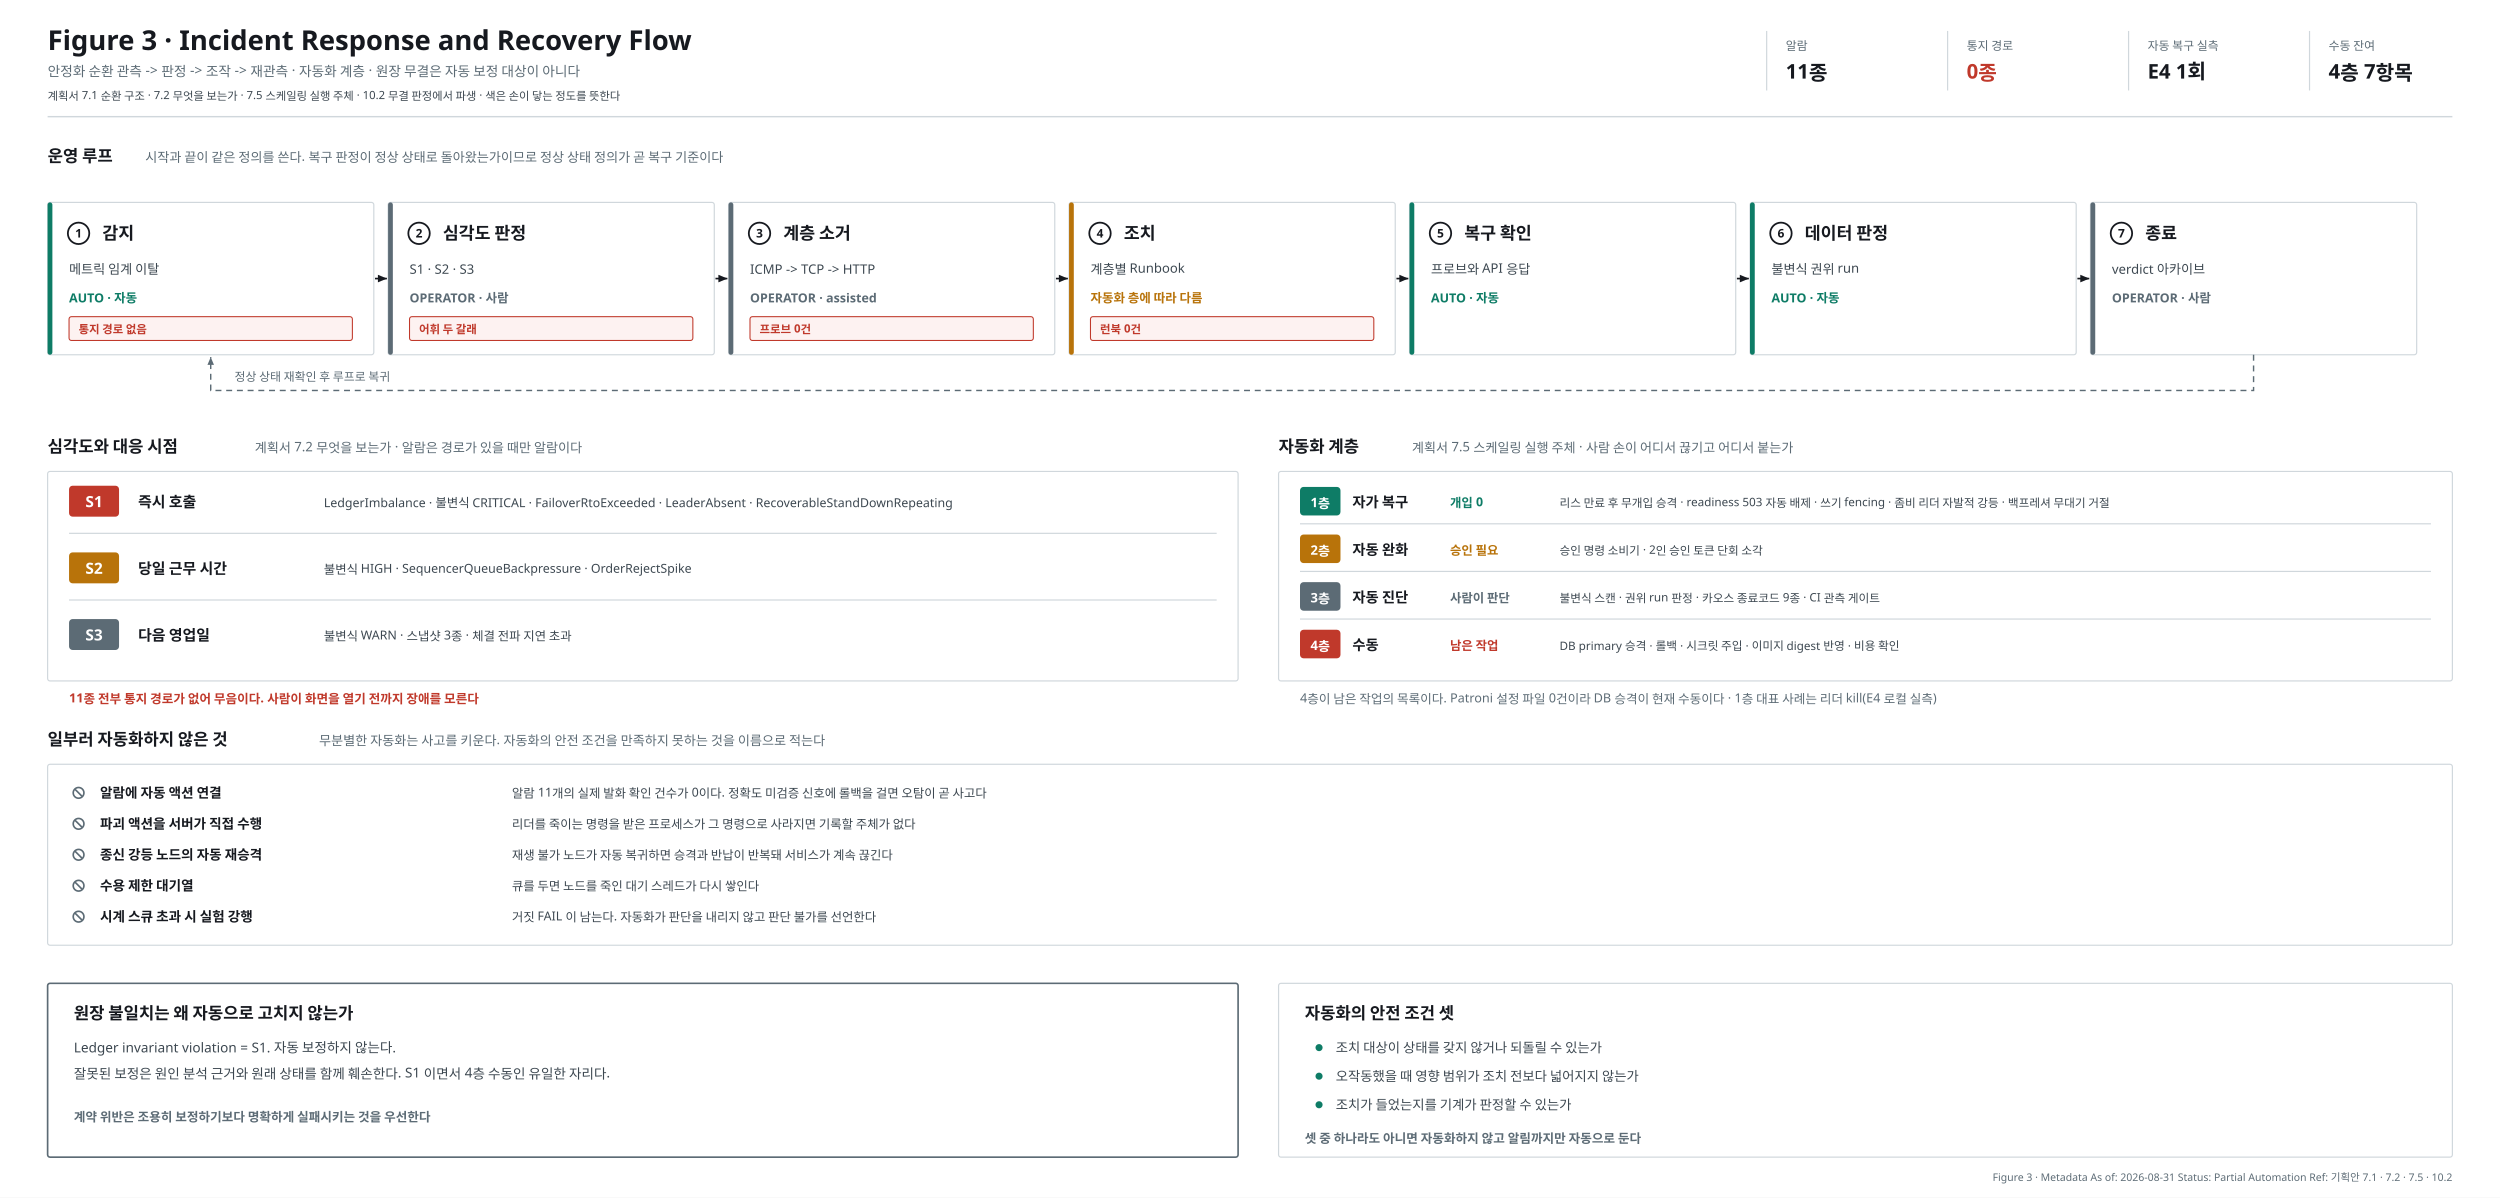
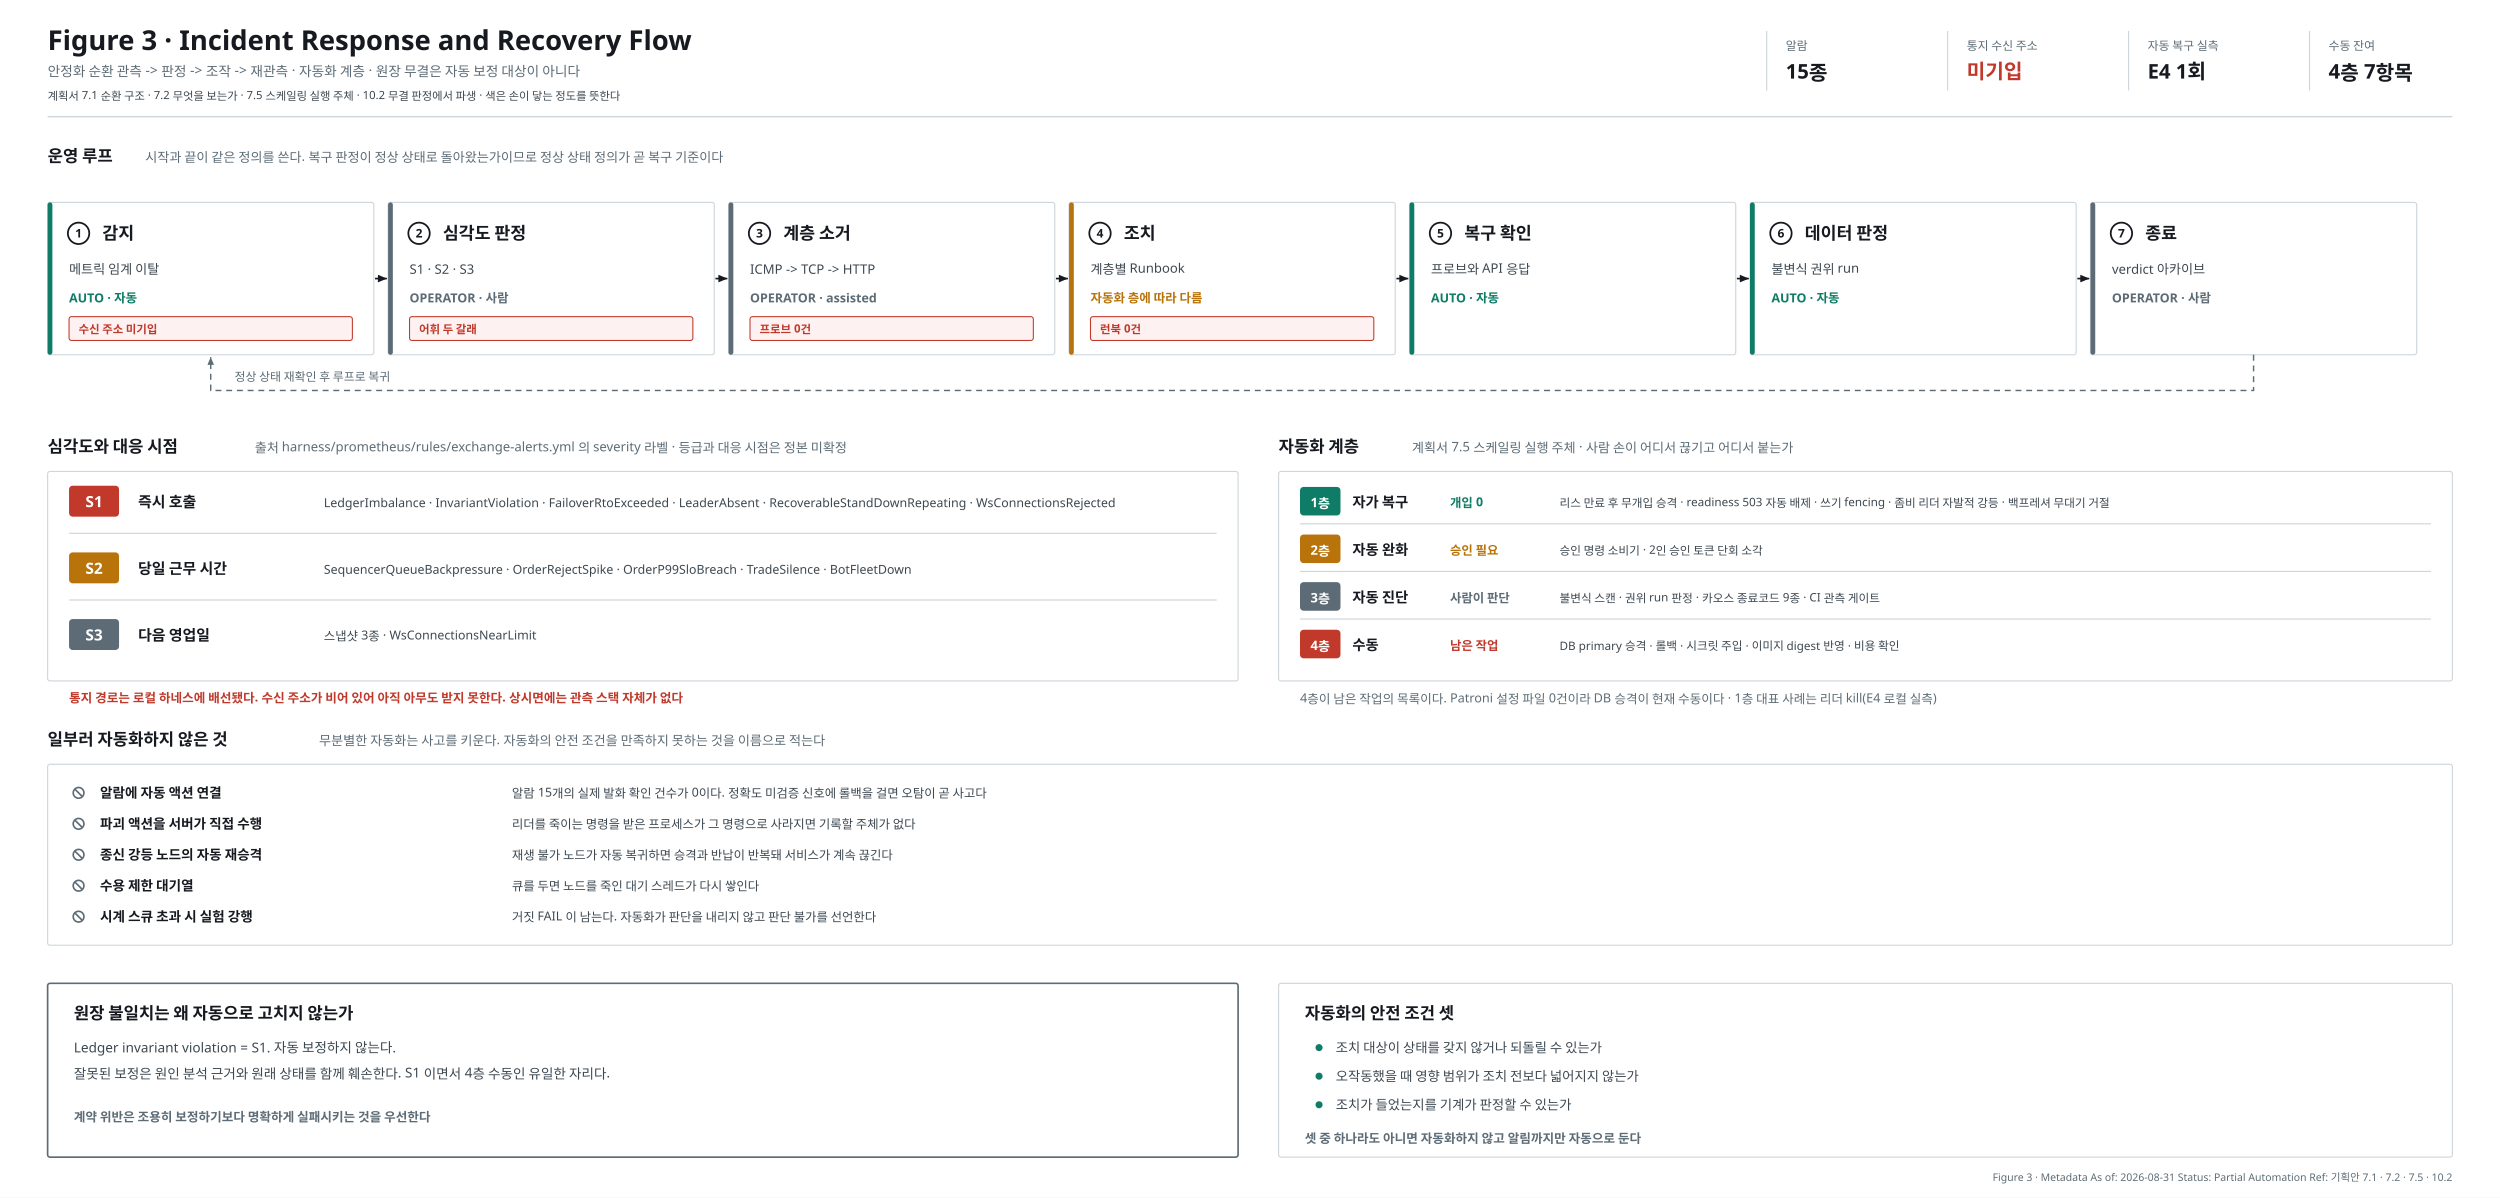
<svg xmlns="http://www.w3.org/2000/svg" width="2100" height="1006" viewBox="0 0 2100 1006">
  <rect width="2100" height="1006" fill="#FFFFFF" />
  <defs>
    <marker id="h16191F" viewBox="0 0 10 10" refX="9" refY="5" markerWidth="6" markerHeight="6" orient="auto-start-reverse">
      <path d="M0,1.2 L9,5 L0,8.8 z" fill="#16191F" />
    </marker>
    <marker id="h5C6B75" viewBox="0 0 10 10" refX="9" refY="5" markerWidth="6" markerHeight="6" orient="auto-start-reverse">
      <path d="M0,1.2 L9,5 L0,8.8 z" fill="#5C6B75" />
    </marker>
    <marker id="h0E7C66" viewBox="0 0 10 10" refX="9" refY="5" markerWidth="6" markerHeight="6" orient="auto-start-reverse">
      <path d="M0,1.2 L9,5 L0,8.8 z" fill="#0E7C66" />
    </marker>
  </defs>
  <g transform="translate(0,0)">
    <text x="40" y="42" font-family="'Malgun Gothic','맑은 고딕',sans-serif" font-size="23" font-weight="700" fill="#16191F" text-anchor="start">Figure 3  ·  Incident Response and Recovery Flow</text>
    <text x="40" y="64" font-family="'Malgun Gothic','맑은 고딕',sans-serif" font-size="11.5" font-weight="400" fill="#5C6B75" text-anchor="start">안정화 순환 관측 -&gt; 판정 -&gt; 조작 -&gt; 재관측 · 자동화 계층 · 원장 무결은 자동 보정 대상이 아니다</text>
    <text x="40" y="84" font-family="'Malgun Gothic','맑은 고딕',sans-serif" font-size="9.5" font-weight="400" fill="#3C4750" text-anchor="start">계획서 7.1 순환 구조 · 7.2 무엇을 보는가 · 7.5 스케일링 실행 주체 · 10.2 무결 판정에서 파생 · 색은 손이 닿는 정도를 뜻한다</text>
    <line x1="1484" y1="26" x2="1484" y2="76" stroke="#D0D7DC" stroke-width="1" />
    <text x="1500" y="42" font-family="'Malgun Gothic','맑은 고딕',sans-serif" font-size="10" font-weight="400" fill="#5C6B75" text-anchor="start">알람</text>
-     <text x="1500" y="66" font-family="'Malgun Gothic','맑은 고딕',sans-serif" font-size="17" font-weight="700" fill="#16191F" text-anchor="start">11종</text>
+     <text x="1500" y="66" font-family="'Malgun Gothic','맑은 고딕',sans-serif" font-size="17" font-weight="700" fill="#16191F" text-anchor="start">15종</text>
    <line x1="1636" y1="26" x2="1636" y2="76" stroke="#D0D7DC" stroke-width="1" />
-     <text x="1652" y="42" font-family="'Malgun Gothic','맑은 고딕',sans-serif" font-size="10" font-weight="400" fill="#5C6B75" text-anchor="start">통지 경로</text>
-     <text x="1652" y="66" font-family="'Malgun Gothic','맑은 고딕',sans-serif" font-size="17" font-weight="700" fill="#C0392B" text-anchor="start">0종</text>
+     <text x="1652" y="42" font-family="'Malgun Gothic','맑은 고딕',sans-serif" font-size="10" font-weight="400" fill="#5C6B75" text-anchor="start">통지 수신 주소</text>
+     <text x="1652" y="66" font-family="'Malgun Gothic','맑은 고딕',sans-serif" font-size="17" font-weight="700" fill="#C0392B" text-anchor="start">미기입</text>
    <line x1="1788" y1="26" x2="1788" y2="76" stroke="#D0D7DC" stroke-width="1" />
    <text x="1804" y="42" font-family="'Malgun Gothic','맑은 고딕',sans-serif" font-size="10" font-weight="400" fill="#5C6B75" text-anchor="start">자동 복구 실측</text>
    <text x="1804" y="66" font-family="'Malgun Gothic','맑은 고딕',sans-serif" font-size="17" font-weight="700" fill="#16191F" text-anchor="start">E4 1회</text>
    <line x1="1940" y1="26" x2="1940" y2="76" stroke="#D0D7DC" stroke-width="1" />
    <text x="1956" y="42" font-family="'Malgun Gothic','맑은 고딕',sans-serif" font-size="10" font-weight="400" fill="#5C6B75" text-anchor="start">수동 잔여</text>
    <text x="1956" y="66" font-family="'Malgun Gothic','맑은 고딕',sans-serif" font-size="17" font-weight="700" fill="#16191F" text-anchor="start">4층 7항목</text>
    <line x1="40" y1="98" x2="2060" y2="98" stroke="#D0D7DC" stroke-width="1.2" />
    <text x="40" y="136" font-family="'Malgun Gothic','맑은 고딕',sans-serif" font-size="14" font-weight="700" fill="#16191F" text-anchor="start">운영 루프</text>
    <text x="122" y="136" font-family="'Malgun Gothic','맑은 고딕',sans-serif" font-size="11" font-weight="400" fill="#5C6B75" text-anchor="start">시작과 끝이 같은 정의를 쓴다. 복구 판정이 정상 상태로 돌아왔는가이므로 정상 상태 정의가 곧 복구 기준이다</text>
    <rect x="40" y="170" width="274" height="128" rx="2" fill="none" stroke="#D0D7DC" stroke-width="1" />
    <rect x="40" y="170" width="4" height="128" rx="2" fill="#0E7C66" />
    <circle cx="66" cy="196" r="9" fill="#FFFFFF" stroke="#16191F" stroke-width="1.5" />
    <text x="66" y="199.5" font-family="'Malgun Gothic','맑은 고딕',sans-serif" font-size="10" font-weight="700" fill="#16191F" text-anchor="middle">1</text>
    <text x="86" y="201" font-family="'Malgun Gothic','맑은 고딕',sans-serif" font-size="14.5" font-weight="700" fill="#16191F" text-anchor="start">감지</text>
    <text x="58" y="230" font-family="'Malgun Gothic','맑은 고딕',sans-serif" font-size="11" font-weight="400" fill="#3C4750" text-anchor="start">메트릭 임계 이탈</text>
    <text x="58" y="254" font-family="'Malgun Gothic','맑은 고딕',sans-serif" font-size="10.5" font-weight="700" fill="#0E7C66" text-anchor="start">AUTO · 자동</text>
    <rect x="58" y="266" width="238" height="20" rx="2" fill="#FDF2F1" stroke="#C0392B" stroke-width="0.9" />
-     <text x="66" y="280" font-family="'Malgun Gothic','맑은 고딕',sans-serif" font-size="9.6" font-weight="700" fill="#C0392B" text-anchor="start">통지 경로 없음</text>
+     <text x="66" y="280" font-family="'Malgun Gothic','맑은 고딕',sans-serif" font-size="9.6" font-weight="700" fill="#C0392B" text-anchor="start">수신 주소 미기입</text>
    <polyline points="315,234 325,234" fill="none" stroke="#16191F" stroke-width="1.4" marker-end="url(#h16191F)" />
    <rect x="326" y="170" width="274" height="128" rx="2" fill="none" stroke="#D0D7DC" stroke-width="1" />
    <rect x="326" y="170" width="4" height="128" rx="2" fill="#5C6B75" />
    <circle cx="352" cy="196" r="9" fill="#FFFFFF" stroke="#16191F" stroke-width="1.5" />
    <text x="352" y="199.5" font-family="'Malgun Gothic','맑은 고딕',sans-serif" font-size="10" font-weight="700" fill="#16191F" text-anchor="middle">2</text>
    <text x="372" y="201" font-family="'Malgun Gothic','맑은 고딕',sans-serif" font-size="14.5" font-weight="700" fill="#16191F" text-anchor="start">심각도 판정</text>
    <text x="344" y="230" font-family="'Malgun Gothic','맑은 고딕',sans-serif" font-size="11" font-weight="400" fill="#3C4750" text-anchor="start">S1 · S2 · S3</text>
    <text x="344" y="254" font-family="'Malgun Gothic','맑은 고딕',sans-serif" font-size="10.5" font-weight="700" fill="#5C6B75" text-anchor="start">OPERATOR · 사람</text>
    <rect x="344" y="266" width="238" height="20" rx="2" fill="#FDF2F1" stroke="#C0392B" stroke-width="0.9" />
    <text x="352" y="280" font-family="'Malgun Gothic','맑은 고딕',sans-serif" font-size="9.6" font-weight="700" fill="#C0392B" text-anchor="start">어휘 두 갈래</text>
    <polyline points="601,234 611,234" fill="none" stroke="#16191F" stroke-width="1.4" marker-end="url(#h16191F)" />
    <rect x="612" y="170" width="274" height="128" rx="2" fill="none" stroke="#D0D7DC" stroke-width="1" />
    <rect x="612" y="170" width="4" height="128" rx="2" fill="#5C6B75" />
    <circle cx="638" cy="196" r="9" fill="#FFFFFF" stroke="#16191F" stroke-width="1.5" />
    <text x="638" y="199.5" font-family="'Malgun Gothic','맑은 고딕',sans-serif" font-size="10" font-weight="700" fill="#16191F" text-anchor="middle">3</text>
    <text x="658" y="201" font-family="'Malgun Gothic','맑은 고딕',sans-serif" font-size="14.5" font-weight="700" fill="#16191F" text-anchor="start">계층 소거</text>
    <text x="630" y="230" font-family="'Malgun Gothic','맑은 고딕',sans-serif" font-size="11" font-weight="400" fill="#3C4750" text-anchor="start">ICMP -&gt; TCP -&gt; HTTP</text>
    <text x="630" y="254" font-family="'Malgun Gothic','맑은 고딕',sans-serif" font-size="10.5" font-weight="700" fill="#5C6B75" text-anchor="start">OPERATOR · assisted</text>
    <rect x="630" y="266" width="238" height="20" rx="2" fill="#FDF2F1" stroke="#C0392B" stroke-width="0.9" />
    <text x="638" y="280" font-family="'Malgun Gothic','맑은 고딕',sans-serif" font-size="9.6" font-weight="700" fill="#C0392B" text-anchor="start">프로브 0건</text>
    <polyline points="887,234 897,234" fill="none" stroke="#16191F" stroke-width="1.4" marker-end="url(#h16191F)" />
    <rect x="898" y="170" width="274" height="128" rx="2" fill="none" stroke="#D0D7DC" stroke-width="1" />
    <rect x="898" y="170" width="4" height="128" rx="2" fill="#B8730A" />
    <circle cx="924" cy="196" r="9" fill="#FFFFFF" stroke="#16191F" stroke-width="1.5" />
    <text x="924" y="199.5" font-family="'Malgun Gothic','맑은 고딕',sans-serif" font-size="10" font-weight="700" fill="#16191F" text-anchor="middle">4</text>
    <text x="944" y="201" font-family="'Malgun Gothic','맑은 고딕',sans-serif" font-size="14.5" font-weight="700" fill="#16191F" text-anchor="start">조치</text>
    <text x="916" y="230" font-family="'Malgun Gothic','맑은 고딕',sans-serif" font-size="11" font-weight="400" fill="#3C4750" text-anchor="start">계층별 Runbook</text>
    <text x="916" y="254" font-family="'Malgun Gothic','맑은 고딕',sans-serif" font-size="10.5" font-weight="700" fill="#B8730A" text-anchor="start">자동화 층에 따라 다름</text>
    <rect x="916" y="266" width="238" height="20" rx="2" fill="#FDF2F1" stroke="#C0392B" stroke-width="0.9" />
    <text x="924" y="280" font-family="'Malgun Gothic','맑은 고딕',sans-serif" font-size="9.6" font-weight="700" fill="#C0392B" text-anchor="start">런북 0건</text>
    <polyline points="1173,234 1183,234" fill="none" stroke="#16191F" stroke-width="1.4" marker-end="url(#h16191F)" />
    <rect x="1184" y="170" width="274" height="128" rx="2" fill="none" stroke="#D0D7DC" stroke-width="1" />
    <rect x="1184" y="170" width="4" height="128" rx="2" fill="#0E7C66" />
    <circle cx="1210" cy="196" r="9" fill="#FFFFFF" stroke="#16191F" stroke-width="1.5" />
    <text x="1210" y="199.5" font-family="'Malgun Gothic','맑은 고딕',sans-serif" font-size="10" font-weight="700" fill="#16191F" text-anchor="middle">5</text>
    <text x="1230" y="201" font-family="'Malgun Gothic','맑은 고딕',sans-serif" font-size="14.5" font-weight="700" fill="#16191F" text-anchor="start">복구 확인</text>
    <text x="1202" y="230" font-family="'Malgun Gothic','맑은 고딕',sans-serif" font-size="11" font-weight="400" fill="#3C4750" text-anchor="start">프로브와 API 응답</text>
    <text x="1202" y="254" font-family="'Malgun Gothic','맑은 고딕',sans-serif" font-size="10.5" font-weight="700" fill="#0E7C66" text-anchor="start">AUTO · 자동</text>
    <polyline points="1459,234 1469,234" fill="none" stroke="#16191F" stroke-width="1.4" marker-end="url(#h16191F)" />
    <rect x="1470" y="170" width="274" height="128" rx="2" fill="none" stroke="#D0D7DC" stroke-width="1" />
    <rect x="1470" y="170" width="4" height="128" rx="2" fill="#0E7C66" />
    <circle cx="1496" cy="196" r="9" fill="#FFFFFF" stroke="#16191F" stroke-width="1.5" />
    <text x="1496" y="199.5" font-family="'Malgun Gothic','맑은 고딕',sans-serif" font-size="10" font-weight="700" fill="#16191F" text-anchor="middle">6</text>
    <text x="1516" y="201" font-family="'Malgun Gothic','맑은 고딕',sans-serif" font-size="14.5" font-weight="700" fill="#16191F" text-anchor="start">데이터 판정</text>
    <text x="1488" y="230" font-family="'Malgun Gothic','맑은 고딕',sans-serif" font-size="11" font-weight="400" fill="#3C4750" text-anchor="start">불변식 권위 run</text>
    <text x="1488" y="254" font-family="'Malgun Gothic','맑은 고딕',sans-serif" font-size="10.5" font-weight="700" fill="#0E7C66" text-anchor="start">AUTO · 자동</text>
    <polyline points="1745,234 1755,234" fill="none" stroke="#16191F" stroke-width="1.4" marker-end="url(#h16191F)" />
    <rect x="1756" y="170" width="274" height="128" rx="2" fill="none" stroke="#D0D7DC" stroke-width="1" />
    <rect x="1756" y="170" width="4" height="128" rx="2" fill="#5C6B75" />
    <circle cx="1782" cy="196" r="9" fill="#FFFFFF" stroke="#16191F" stroke-width="1.5" />
    <text x="1782" y="199.5" font-family="'Malgun Gothic','맑은 고딕',sans-serif" font-size="10" font-weight="700" fill="#16191F" text-anchor="middle">7</text>
    <text x="1802" y="201" font-family="'Malgun Gothic','맑은 고딕',sans-serif" font-size="14.5" font-weight="700" fill="#16191F" text-anchor="start">종료</text>
    <text x="1774" y="230" font-family="'Malgun Gothic','맑은 고딕',sans-serif" font-size="11" font-weight="400" fill="#3C4750" text-anchor="start">verdict 아카이브</text>
    <text x="1774" y="254" font-family="'Malgun Gothic','맑은 고딕',sans-serif" font-size="10.5" font-weight="700" fill="#5C6B75" text-anchor="start">OPERATOR · 사람</text>
    <polyline points="1893,298 1893,328 177,328 177,300" fill="none" stroke="#5C6B75" stroke-width="1.2" stroke-dasharray="5 4" marker-end="url(#h5C6B75)" />
    <text x="197" y="320" font-family="'Malgun Gothic','맑은 고딕',sans-serif" font-size="10" font-weight="400" fill="#5C6B75" text-anchor="start">정상 상태 재확인 후 루프로 복귀</text>
    <text x="40" y="380" font-family="'Malgun Gothic','맑은 고딕',sans-serif" font-size="14" font-weight="700" fill="#16191F" text-anchor="start">심각도와 대응 시점</text>
-     <text x="214" y="380" font-family="'Malgun Gothic','맑은 고딕',sans-serif" font-size="11" font-weight="400" fill="#5C6B75" text-anchor="start">계획서 7.2 무엇을 보는가 · 알람은 경로가 있을 때만 알람이다</text>
+     <text x="214" y="380" font-family="'Malgun Gothic','맑은 고딕',sans-serif" font-size="11" font-weight="400" fill="#5C6B75" text-anchor="start">출처 harness/prometheus/rules/exchange-alerts.yml 의 severity 라벨 · 등급과 대응 시점은 정본 미확정</text>
    <rect x="40" y="396" width="1000" height="176" rx="2" fill="none" stroke="#D0D7DC" stroke-width="1" />
    <rect x="58" y="408" width="42" height="26" rx="3" fill="#C0392B" />
    <text x="79" y="426" font-family="'Malgun Gothic','맑은 고딕',sans-serif" font-size="13" font-weight="700" fill="#FFFFFF" text-anchor="middle">S1</text>
    <text x="116" y="426" font-family="'Malgun Gothic','맑은 고딕',sans-serif" font-size="12.5" font-weight="700" fill="#16191F" text-anchor="start">즉시 호출</text>
-     <text x="272" y="426" font-family="'Malgun Gothic','맑은 고딕',sans-serif" font-size="10.4" font-weight="400" fill="#3C4750" text-anchor="start">LedgerImbalance · 불변식 CRITICAL · FailoverRtoExceeded · LeaderAbsent · RecoverableStandDownRepeating</text>
+     <text x="272" y="426" font-family="'Malgun Gothic','맑은 고딕',sans-serif" font-size="10.4" font-weight="400" fill="#3C4750" text-anchor="start">LedgerImbalance · InvariantViolation · FailoverRtoExceeded · LeaderAbsent · RecoverableStandDownRepeating · WsConnectionsRejected</text>
    <line x1="58" y1="448" x2="1022" y2="448" stroke="#D0D7DC" stroke-width="1" />
    <rect x="58" y="464" width="42" height="26" rx="3" fill="#B8730A" />
    <text x="79" y="482" font-family="'Malgun Gothic','맑은 고딕',sans-serif" font-size="13" font-weight="700" fill="#FFFFFF" text-anchor="middle">S2</text>
    <text x="116" y="482" font-family="'Malgun Gothic','맑은 고딕',sans-serif" font-size="12.5" font-weight="700" fill="#16191F" text-anchor="start">당일 근무 시간</text>
-     <text x="272" y="482" font-family="'Malgun Gothic','맑은 고딕',sans-serif" font-size="10.4" font-weight="400" fill="#3C4750" text-anchor="start">불변식 HIGH · SequencerQueueBackpressure · OrderRejectSpike</text>
+     <text x="272" y="482" font-family="'Malgun Gothic','맑은 고딕',sans-serif" font-size="10.4" font-weight="400" fill="#3C4750" text-anchor="start">SequencerQueueBackpressure · OrderRejectSpike · OrderP99SloBreach · TradeSilence · BotFleetDown</text>
    <line x1="58" y1="504" x2="1022" y2="504" stroke="#D0D7DC" stroke-width="1" />
    <rect x="58" y="520" width="42" height="26" rx="3" fill="#5C6B75" />
    <text x="79" y="538" font-family="'Malgun Gothic','맑은 고딕',sans-serif" font-size="13" font-weight="700" fill="#FFFFFF" text-anchor="middle">S3</text>
    <text x="116" y="538" font-family="'Malgun Gothic','맑은 고딕',sans-serif" font-size="12.5" font-weight="700" fill="#16191F" text-anchor="start">다음 영업일</text>
-     <text x="272" y="538" font-family="'Malgun Gothic','맑은 고딕',sans-serif" font-size="10.4" font-weight="400" fill="#3C4750" text-anchor="start">불변식 WARN · 스냅샷 3종 · 체결 전파 지연 초과</text>
-     <text x="58" y="590" font-family="'Malgun Gothic','맑은 고딕',sans-serif" font-size="10.6" font-weight="700" fill="#C0392B" text-anchor="start">11종 전부 통지 경로가 없어 무음이다. 사람이 화면을 열기 전까지 장애를 모른다</text>
+     <text x="272" y="538" font-family="'Malgun Gothic','맑은 고딕',sans-serif" font-size="10.4" font-weight="400" fill="#3C4750" text-anchor="start">스냅샷 3종 · WsConnectionsNearLimit</text>
+     <text x="58" y="590" font-family="'Malgun Gothic','맑은 고딕',sans-serif" font-size="10.6" font-weight="700" fill="#C0392B" text-anchor="start">통지 경로는 로컬 하네스에 배선됐다. 수신 주소가 비어 있어 아직 아무도 받지 못한다. 상시면에는 관측 스택 자체가 없다</text>
    <text x="1074" y="380" font-family="'Malgun Gothic','맑은 고딕',sans-serif" font-size="14" font-weight="700" fill="#16191F" text-anchor="start">자동화 계층</text>
    <text x="1186" y="380" font-family="'Malgun Gothic','맑은 고딕',sans-serif" font-size="11" font-weight="400" fill="#5C6B75" text-anchor="start">계획서 7.5 스케일링 실행 주체 · 사람 손이 어디서 끊기고 어디서 붙는가</text>
    <rect x="1074" y="396" width="986" height="176" rx="2" fill="none" stroke="#D0D7DC" stroke-width="1" />
    <rect x="1092" y="409" width="34" height="24" rx="3" fill="#0E7C66" />
    <text x="1109" y="426" font-family="'Malgun Gothic','맑은 고딕',sans-serif" font-size="11" font-weight="700" fill="#FFFFFF" text-anchor="middle">1층</text>
    <text x="1136" y="426" font-family="'Malgun Gothic','맑은 고딕',sans-serif" font-size="12" font-weight="700" fill="#16191F" text-anchor="start">자가 복구</text>
    <text x="1218" y="426" font-family="'Malgun Gothic','맑은 고딕',sans-serif" font-size="10.4" font-weight="700" fill="#0E7C66" text-anchor="start">개입 0</text>
    <text x="1310" y="426" font-family="'Malgun Gothic','맑은 고딕',sans-serif" font-size="9.8" font-weight="400" fill="#3C4750" text-anchor="start">리스 만료 후 무개입 승격 · readiness 503 자동 배제 · 쓰기 fencing · 좀비 리더 자발적 강등 · 백프레셔 무대기 거절</text>
    <line x1="1092" y1="440" x2="2042" y2="440" stroke="#D0D7DC" stroke-width="1" />
    <rect x="1092" y="449" width="34" height="24" rx="3" fill="#B8730A" />
    <text x="1109" y="466" font-family="'Malgun Gothic','맑은 고딕',sans-serif" font-size="11" font-weight="700" fill="#FFFFFF" text-anchor="middle">2층</text>
    <text x="1136" y="466" font-family="'Malgun Gothic','맑은 고딕',sans-serif" font-size="12" font-weight="700" fill="#16191F" text-anchor="start">자동 완화</text>
    <text x="1218" y="466" font-family="'Malgun Gothic','맑은 고딕',sans-serif" font-size="10.4" font-weight="700" fill="#B8730A" text-anchor="start">승인 필요</text>
    <text x="1310" y="466" font-family="'Malgun Gothic','맑은 고딕',sans-serif" font-size="9.8" font-weight="400" fill="#3C4750" text-anchor="start">승인 명령 소비기 · 2인 승인 토큰 단회 소각</text>
    <line x1="1092" y1="480" x2="2042" y2="480" stroke="#D0D7DC" stroke-width="1" />
    <rect x="1092" y="489" width="34" height="24" rx="3" fill="#5C6B75" />
    <text x="1109" y="506" font-family="'Malgun Gothic','맑은 고딕',sans-serif" font-size="11" font-weight="700" fill="#FFFFFF" text-anchor="middle">3층</text>
    <text x="1136" y="506" font-family="'Malgun Gothic','맑은 고딕',sans-serif" font-size="12" font-weight="700" fill="#16191F" text-anchor="start">자동 진단</text>
    <text x="1218" y="506" font-family="'Malgun Gothic','맑은 고딕',sans-serif" font-size="10.4" font-weight="700" fill="#5C6B75" text-anchor="start">사람이 판단</text>
    <text x="1310" y="506" font-family="'Malgun Gothic','맑은 고딕',sans-serif" font-size="9.8" font-weight="400" fill="#3C4750" text-anchor="start">불변식 스캔 · 권위 run 판정 · 카오스 종료코드 9종 · CI 관측 게이트</text>
    <line x1="1092" y1="520" x2="2042" y2="520" stroke="#D0D7DC" stroke-width="1" />
    <rect x="1092" y="529" width="34" height="24" rx="3" fill="#C0392B" />
    <text x="1109" y="546" font-family="'Malgun Gothic','맑은 고딕',sans-serif" font-size="11" font-weight="700" fill="#FFFFFF" text-anchor="middle">4층</text>
    <text x="1136" y="546" font-family="'Malgun Gothic','맑은 고딕',sans-serif" font-size="12" font-weight="700" fill="#16191F" text-anchor="start">수동</text>
    <text x="1218" y="546" font-family="'Malgun Gothic','맑은 고딕',sans-serif" font-size="10.4" font-weight="700" fill="#C0392B" text-anchor="start">남은 작업</text>
    <text x="1310" y="546" font-family="'Malgun Gothic','맑은 고딕',sans-serif" font-size="9.8" font-weight="400" fill="#3C4750" text-anchor="start">DB primary 승격 · 롤백 · 시크릿 주입 · 이미지 digest 반영 · 비용 확인</text>
    <text x="1092" y="590" font-family="'Malgun Gothic','맑은 고딕',sans-serif" font-size="10.6" font-weight="400" fill="#5C6B75" text-anchor="start">4층이 남은 작업의 목록이다. Patroni 설정 파일 0건이라 DB 승격이 현재 수동이다 · 1층 대표 사례는 리더 kill(E4 로컬 실측)</text>
    <text x="40" y="626" font-family="'Malgun Gothic','맑은 고딕',sans-serif" font-size="14" font-weight="700" fill="#16191F" text-anchor="start">일부러 자동화하지 않은 것</text>
    <text x="268" y="626" font-family="'Malgun Gothic','맑은 고딕',sans-serif" font-size="11" font-weight="400" fill="#5C6B75" text-anchor="start">무분별한 자동화는 사고를 키운다. 자동화의 안전 조건을 만족하지 못하는 것을 이름으로 적는다</text>
    <rect x="40" y="642" width="2020" height="152" rx="2" fill="none" stroke="#D0D7DC" stroke-width="1" />
    <circle cx="66" cy="666" r="4.5" fill="none" stroke="#5C6B75" stroke-width="1.4" />
    <line x1="63" y1="663" x2="69" y2="669" stroke="#5C6B75" stroke-width="1.4" />
    <text x="84" y="670" font-family="'Malgun Gothic','맑은 고딕',sans-serif" font-size="11.4" font-weight="700" fill="#16191F" text-anchor="start">알람에 자동 액션 연결</text>
-     <text x="430" y="670" font-family="'Malgun Gothic','맑은 고딕',sans-serif" font-size="10.4" font-weight="400" fill="#3C4750" text-anchor="start">알람 11개의 실제 발화 확인 건수가 0이다. 정확도 미검증 신호에 롤백을 걸면 오탐이 곧 사고다</text>
+     <text x="430" y="670" font-family="'Malgun Gothic','맑은 고딕',sans-serif" font-size="10.4" font-weight="400" fill="#3C4750" text-anchor="start">알람 15개의 실제 발화 확인 건수가 0이다. 정확도 미검증 신호에 롤백을 걸면 오탐이 곧 사고다</text>
    <circle cx="66" cy="692" r="4.5" fill="none" stroke="#5C6B75" stroke-width="1.4" />
    <line x1="63" y1="689" x2="69" y2="695" stroke="#5C6B75" stroke-width="1.4" />
    <text x="84" y="696" font-family="'Malgun Gothic','맑은 고딕',sans-serif" font-size="11.4" font-weight="700" fill="#16191F" text-anchor="start">파괴 액션을 서버가 직접 수행</text>
    <text x="430" y="696" font-family="'Malgun Gothic','맑은 고딕',sans-serif" font-size="10.4" font-weight="400" fill="#3C4750" text-anchor="start">리더를 죽이는 명령을 받은 프로세스가 그 명령으로 사라지면 기록할 주체가 없다</text>
    <circle cx="66" cy="718" r="4.5" fill="none" stroke="#5C6B75" stroke-width="1.4" />
    <line x1="63" y1="715" x2="69" y2="721" stroke="#5C6B75" stroke-width="1.4" />
    <text x="84" y="722" font-family="'Malgun Gothic','맑은 고딕',sans-serif" font-size="11.4" font-weight="700" fill="#16191F" text-anchor="start">종신 강등 노드의 자동 재승격</text>
    <text x="430" y="722" font-family="'Malgun Gothic','맑은 고딕',sans-serif" font-size="10.4" font-weight="400" fill="#3C4750" text-anchor="start">재생 불가 노드가 자동 복귀하면 승격과 반납이 반복돼 서비스가 계속 끊긴다</text>
    <circle cx="66" cy="744" r="4.5" fill="none" stroke="#5C6B75" stroke-width="1.4" />
    <line x1="63" y1="741" x2="69" y2="747" stroke="#5C6B75" stroke-width="1.4" />
    <text x="84" y="748" font-family="'Malgun Gothic','맑은 고딕',sans-serif" font-size="11.4" font-weight="700" fill="#16191F" text-anchor="start">수용 제한 대기열</text>
    <text x="430" y="748" font-family="'Malgun Gothic','맑은 고딕',sans-serif" font-size="10.4" font-weight="400" fill="#3C4750" text-anchor="start">큐를 두면 노드를 죽인 대기 스레드가 다시 쌓인다</text>
    <circle cx="66" cy="770" r="4.5" fill="none" stroke="#5C6B75" stroke-width="1.4" />
    <line x1="63" y1="767" x2="69" y2="773" stroke="#5C6B75" stroke-width="1.4" />
    <text x="84" y="774" font-family="'Malgun Gothic','맑은 고딕',sans-serif" font-size="11.4" font-weight="700" fill="#16191F" text-anchor="start">시계 스큐 초과 시 실험 강행</text>
    <text x="430" y="774" font-family="'Malgun Gothic','맑은 고딕',sans-serif" font-size="10.4" font-weight="400" fill="#3C4750" text-anchor="start">거짓 FAIL 이 남는다. 자동화가 판단을 내리지 않고 판단 불가를 선언한다</text>
    <rect x="40" y="826" width="1000" height="146" rx="2" fill="none" stroke="#5C6B75" stroke-width="1.4" />
    <text x="62" y="856" font-family="'Malgun Gothic','맑은 고딕',sans-serif" font-size="14" font-weight="700" fill="#16191F" text-anchor="start">원장 불일치는 왜 자동으로 고치지 않는가</text>
    <text x="62" y="884" font-family="'Malgun Gothic','맑은 고딕',sans-serif" font-size="11.4" font-weight="400" fill="#3C4750" text-anchor="start">Ledger invariant violation = S1. 자동 보정하지 않는다.</text>
    <text x="62" y="906" font-family="'Malgun Gothic','맑은 고딕',sans-serif" font-size="11.4" font-weight="400" fill="#3C4750" text-anchor="start">잘못된 보정은 원인 분석 근거와 원래 상태를 함께 훼손한다. S1 이면서 4층 수동인 유일한 자리다.</text>
    <text x="62" y="942" font-family="'Malgun Gothic','맑은 고딕',sans-serif" font-size="10.6" font-weight="700" fill="#5C6B75" text-anchor="start">계약 위반은 조용히 보정하기보다 명확하게 실패시키는 것을 우선한다</text>
    <rect x="1074" y="826" width="986" height="146" rx="2" fill="none" stroke="#D0D7DC" stroke-width="1" />
    <text x="1096" y="856" font-family="'Malgun Gothic','맑은 고딕',sans-serif" font-size="14" font-weight="700" fill="#16191F" text-anchor="start">자동화의 안전 조건 셋</text>
    <circle cx="1108" cy="880" r="3" fill="#0E7C66" />
    <text x="1122" y="884" font-family="'Malgun Gothic','맑은 고딕',sans-serif" font-size="11.2" font-weight="400" fill="#3C4750" text-anchor="start">조치 대상이 상태를 갖지 않거나 되돌릴 수 있는가</text>
    <circle cx="1108" cy="904" r="3" fill="#0E7C66" />
    <text x="1122" y="908" font-family="'Malgun Gothic','맑은 고딕',sans-serif" font-size="11.2" font-weight="400" fill="#3C4750" text-anchor="start">오작동했을 때 영향 범위가 조치 전보다 넓어지지 않는가</text>
    <circle cx="1108" cy="928" r="3" fill="#0E7C66" />
    <text x="1122" y="932" font-family="'Malgun Gothic','맑은 고딕',sans-serif" font-size="11.2" font-weight="400" fill="#3C4750" text-anchor="start">조치가 들었는지를 기계가 판정할 수 있는가</text>
    <text x="1096" y="960" font-family="'Malgun Gothic','맑은 고딕',sans-serif" font-size="10.6" font-weight="700" fill="#5C6B75" text-anchor="start">셋 중 하나라도 아니면 자동화하지 않고 알림까지만 자동으로 둔다</text>
    <text x="2060" y="992" font-family="'Malgun Gothic','맑은 고딕',sans-serif" font-size="8.8" font-weight="400" fill="#5C6B75" text-anchor="end">Figure 3 · Metadata   As of: 2026-08-31   Status: Partial Automation   Ref: 기획안 7.1 · 7.2 · 7.5 · 10.2</text>
  </g>
</svg>
